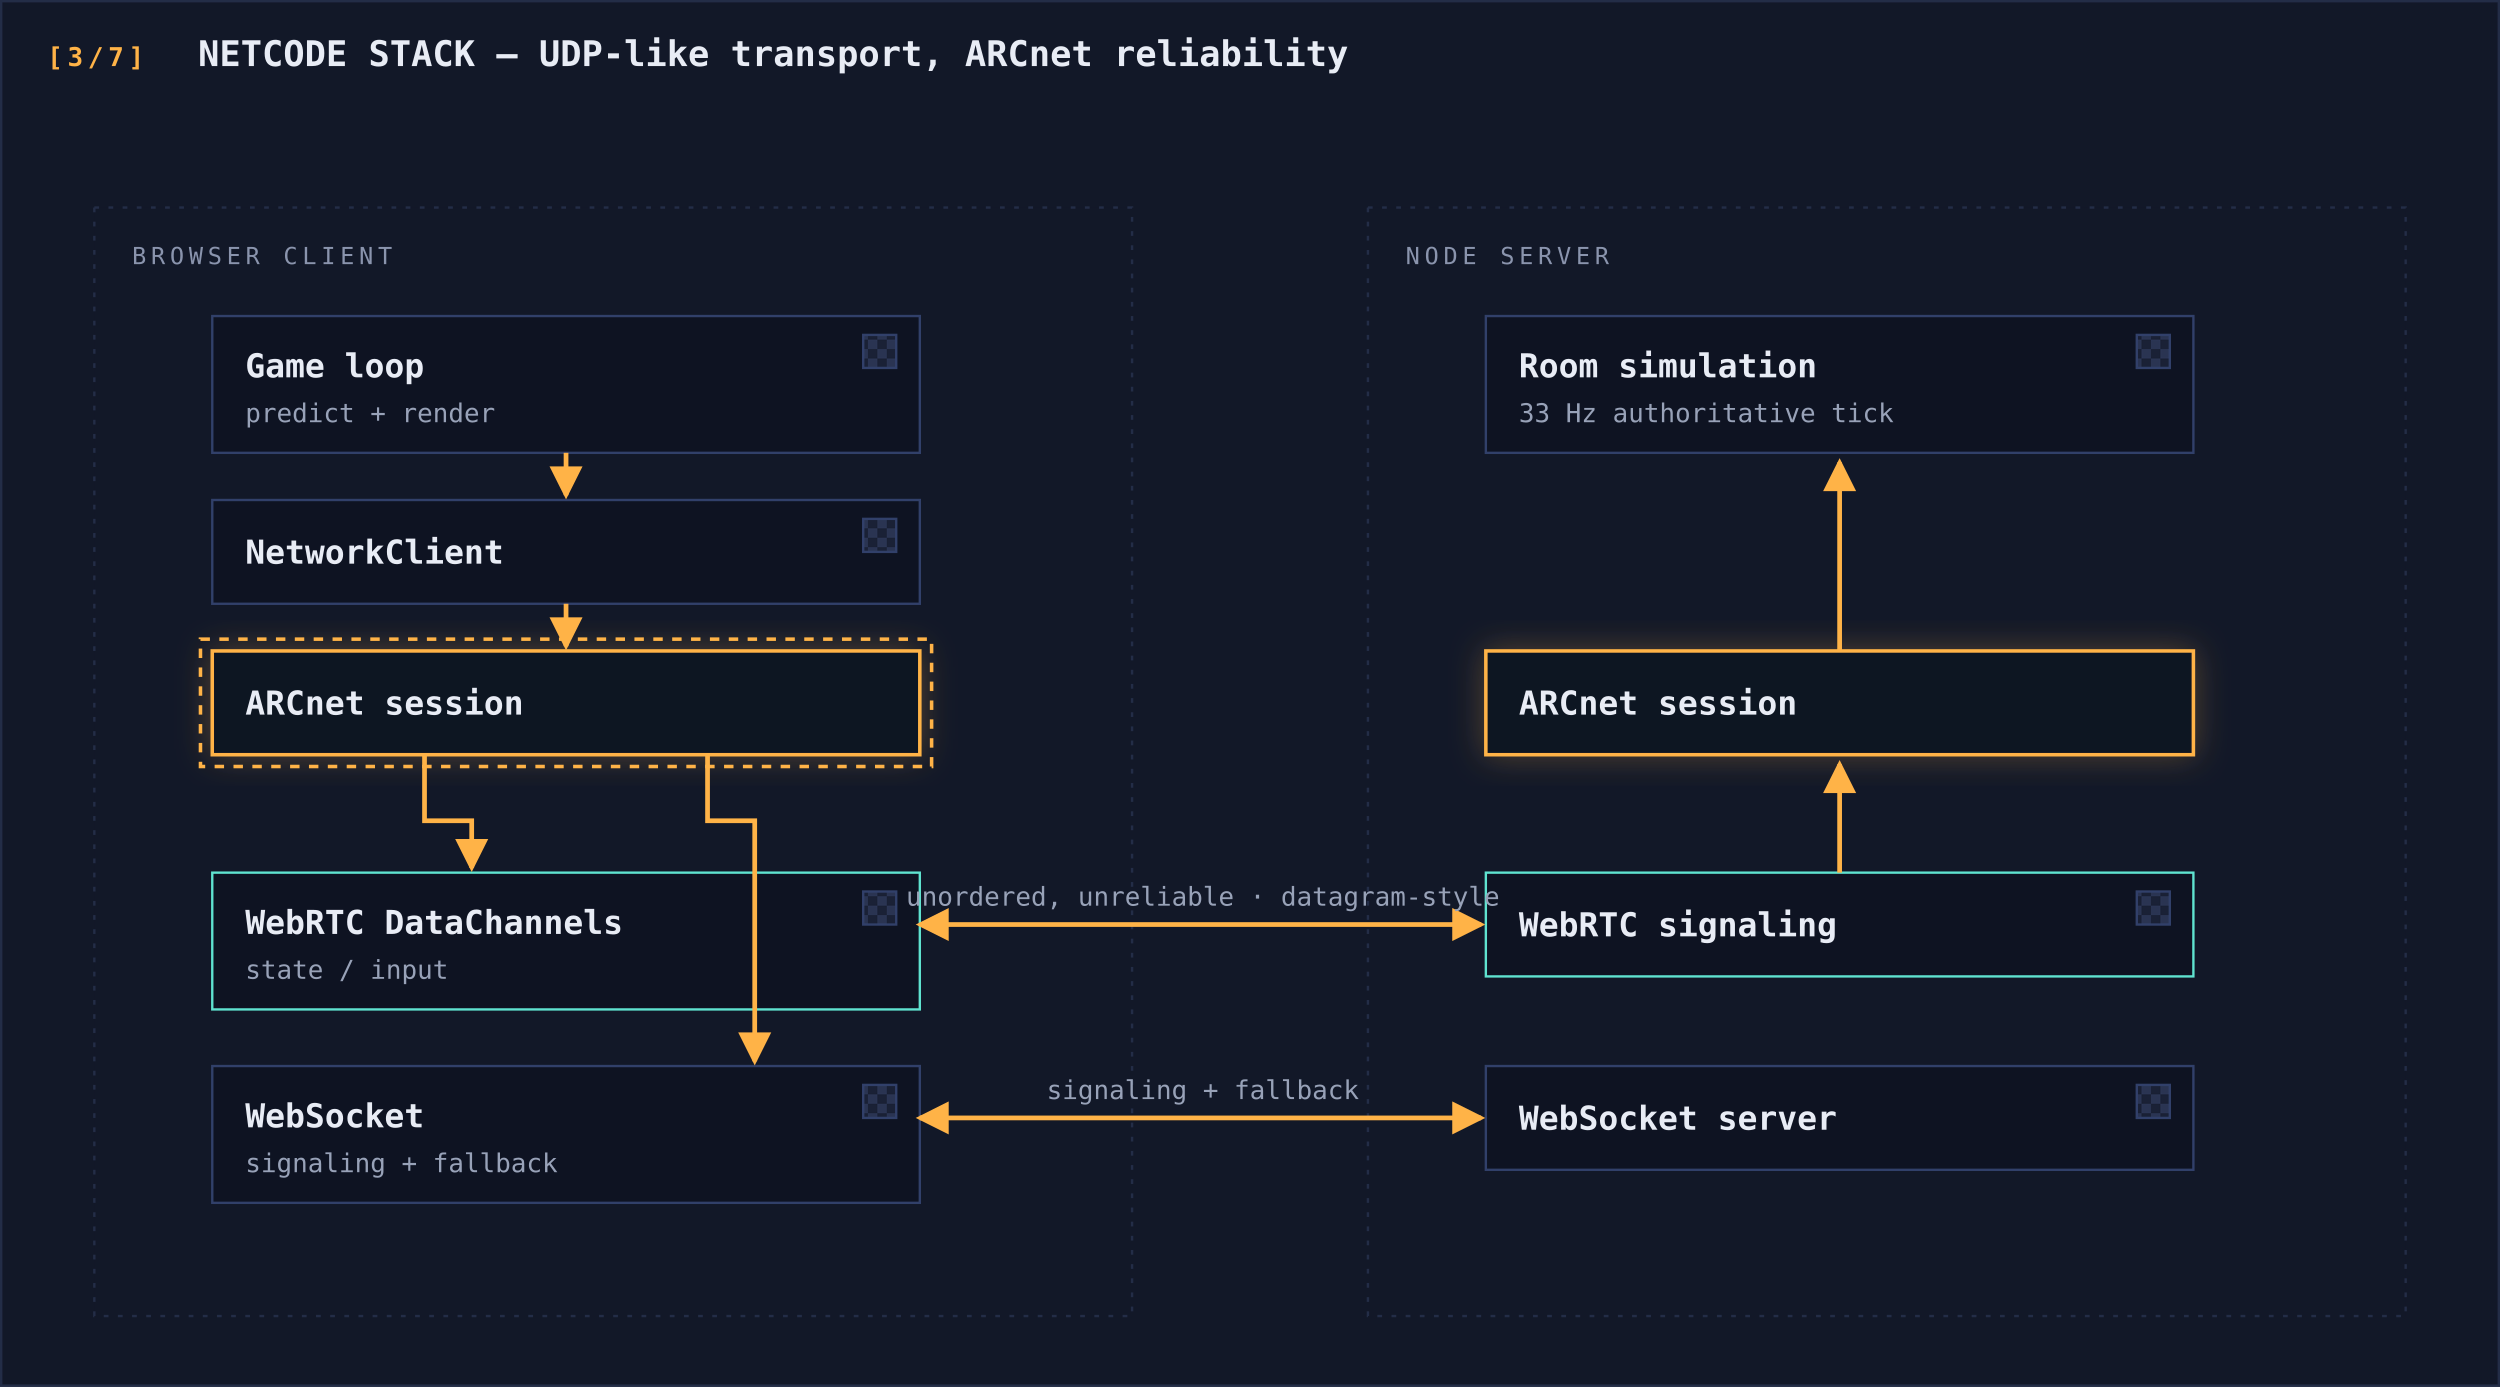
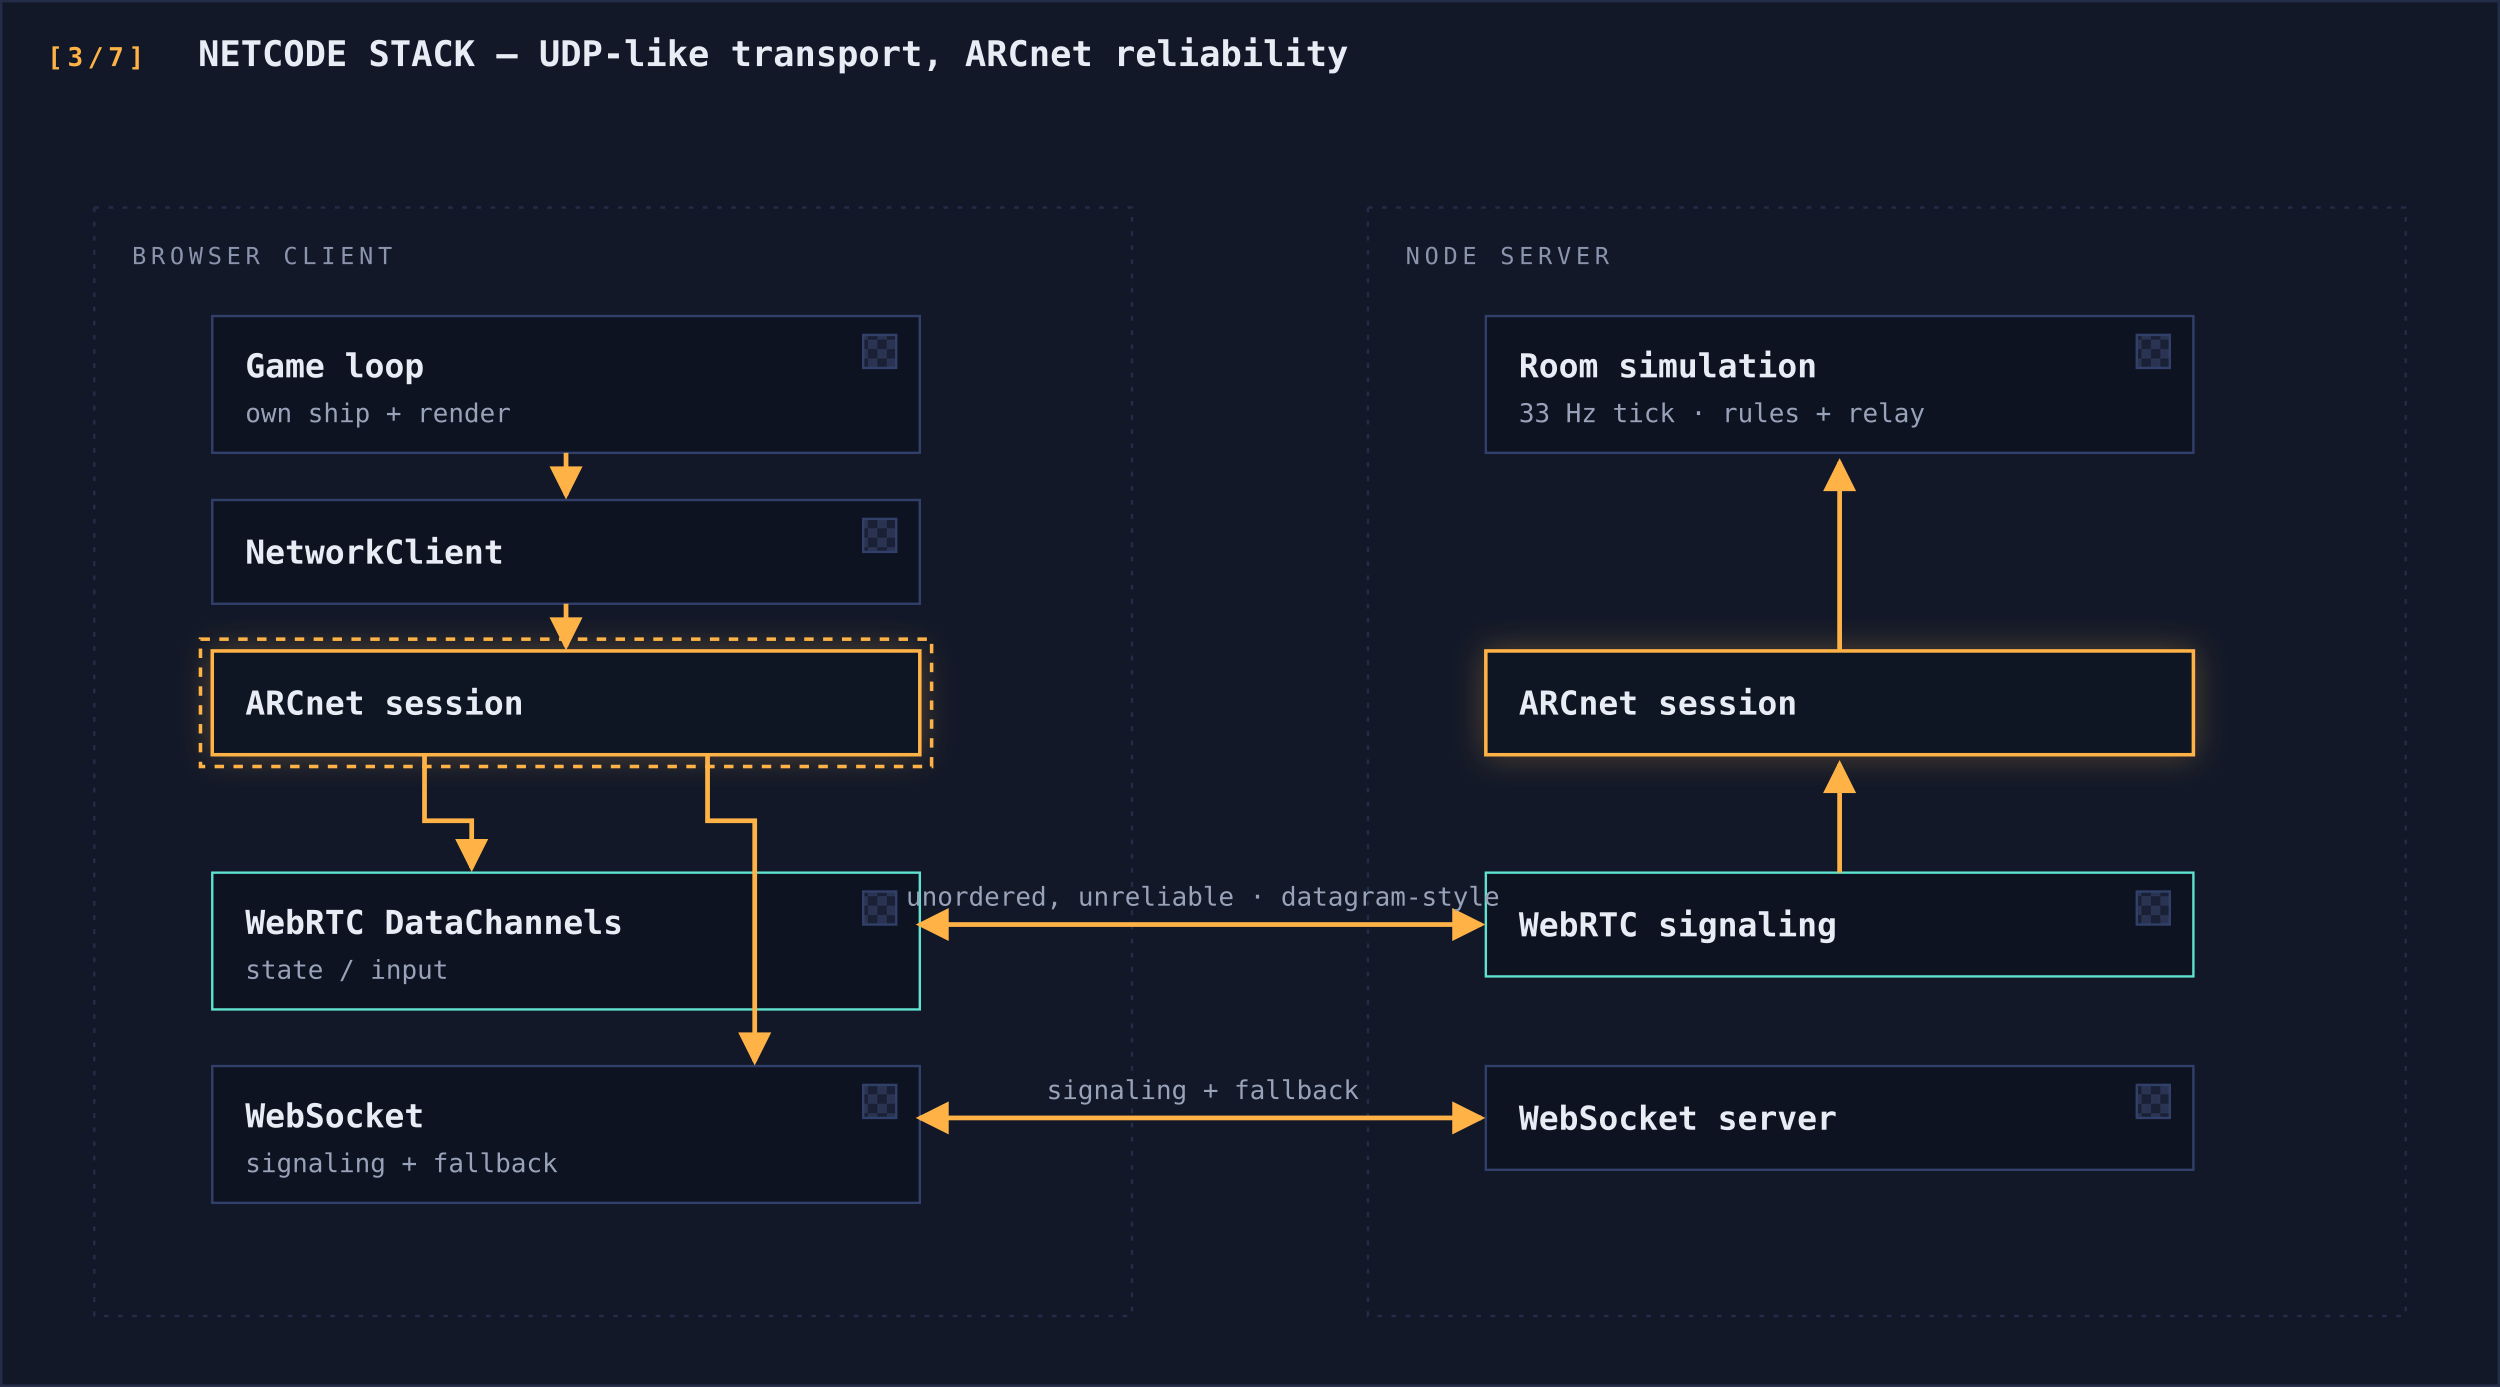
<svg xmlns="http://www.w3.org/2000/svg" viewBox="0 0 1060 588" role="img" aria-label="Netcode stack diagram">
  <style>
  text{font-family:Consolas,Menlo,'DejaVu Sans Mono',monospace;fill:#E8ECF5}
  .ttl{font-size:15px;font-weight:700;fill:#E8ECF5}
  .stp{font-size:11px;font-weight:700;fill:#FFB347;letter-spacing:2px}
  .n-title{font-size:14px;font-weight:700}
  .n-sub{font-size:11px;fill:#98A2B8}
  .lane-label{font-size:10px;fill:#8A94AD;letter-spacing:2px}
  .edge{stroke:#FFB347;stroke-width:2;fill:none}
  .edge.data{stroke:#5FE3D0;stroke-dasharray:5 4;fill:none}
  .elabel{font-size:11px;fill:#98A2B8}
  .elabel.data{fill:#5FE3D0}
  .node{fill:#0E1322;stroke:#31406A;stroke-width:1}
  .node.hot{stroke:#FFB347;stroke-width:1.5;filter:url(#glow3)}
  .node.data{stroke:#5FE3D0}
  .lane{fill:rgba(19,24,40,.6);stroke:#232D47;stroke-width:1;stroke-dasharray:2 4}
  .chip{fill:url(#chk3);stroke:#31406A;stroke-width:1}
  .marquee{fill:none;stroke:#FFB347;stroke-width:1.5;stroke-dasharray:4 4}
  @media (prefers-reduced-motion:no-preference){
    .marquee3{animation:march3 1.2s linear infinite}
    @keyframes march3{to{stroke-dashoffset:-16}}
  }
</style>
  <defs>
    <pattern id="chk3" width="8" height="8" patternUnits="userSpaceOnUse">
      <rect width="8" height="8" fill="#1A2136" />
      <rect width="4" height="4" fill="#2A3452" />
      <rect x="4" y="4" width="4" height="4" fill="#2A3452" />
    </pattern>
    <filter id="glow3" x="-30%" y="-30%" width="160%" height="160%">
      <feDropShadow dx="0" dy="0" stdDeviation="7" flood-color="#FFB347" flood-opacity="0.28" />
    </filter>
    <marker id="arr3" viewBox="0 0 8 8" refX="7" refY="4" markerWidth="7" markerHeight="7" orient="auto">
      <path d="M0 0 L8 4 L0 8 z" fill="#FFB347" />
    </marker>
    <marker id="arrS3" viewBox="0 0 8 8" refX="7" refY="4" markerWidth="7" markerHeight="7" orient="auto-start-reverse">
      <path d="M0 0 L8 4 L0 8 z" fill="#FFB347" />
    </marker>
    <marker id="arrData3" viewBox="0 0 8 8" refX="7" refY="4" markerWidth="7" markerHeight="7" orient="auto">
      <path d="M0 0 L8 4 L0 8 z" fill="#5FE3D0" />
    </marker>
  </defs>
  <rect x="0" y="0" width="1060" height="588" fill="#121828" />
  <rect x="0.5" y="0.5" width="1059" height="587" fill="none" stroke="#232D47" />
  <text class="stp" x="20" y="28">[3/7]</text>
  <text class="ttl" x="84" y="28">NETCODE STACK — UDP-like transport, ARCnet reliability</text>
  <g transform="translate(0,48)">
    <rect class="lane" x="40" y="40" width="440" height="470" />
    <text class="lane-label" x="56" y="64">BROWSER CLIENT</text>
    <rect class="lane" x="580" y="40" width="440" height="470" />
    <text class="lane-label" x="596" y="64">NODE SERVER</text>
    <g>
      <rect class="node" x="90" y="86" width="300" height="58" />
      <rect class="chip" x="366" y="94" width="14" height="14" />
      <text class="n-title" x="104" y="112">Game loop</text>
-       <text class="n-sub" x="104" y="131">predict + render</text>
+       <text class="n-sub" x="104" y="131">own ship + render</text>
    </g>
    <g>
      <rect class="node" x="90" y="164" width="300" height="44" />
      <rect class="chip" x="366" y="172" width="14" height="14" />
      <text class="n-title" x="104" y="191">NetworkClient</text>
    </g>
    <g>
      <rect class="node hot" x="90" y="228" width="300" height="44" />
      <rect class="marquee marquee3" x="85" y="223" width="310" height="54" />
      <text class="n-title" x="104" y="255">ARCnet session</text>
    </g>
    <g>
      <rect class="node data" x="90" y="322" width="300" height="58" />
      <rect class="chip" x="366" y="330" width="14" height="14" />
      <text class="n-title" x="104" y="348">WebRTC DataChannels</text>
      <text class="n-sub" x="104" y="367">state / input</text>
    </g>
    <g>
      <rect class="node" x="90" y="404" width="300" height="58" />
      <rect class="chip" x="366" y="412" width="14" height="14" />
      <text class="n-title" x="104" y="430">WebSocket</text>
      <text class="n-sub" x="104" y="449">signaling + fallback</text>
    </g>
    <g>
      <rect class="node" x="630" y="86" width="300" height="58" />
      <rect class="chip" x="906" y="94" width="14" height="14" />
      <text class="n-title" x="644" y="112">Room simulation</text>
-       <text class="n-sub" x="644" y="131">33 Hz authoritative tick</text>
+       <text class="n-sub" x="644" y="131">33 Hz tick · rules + relay</text>
    </g>
    <g>
      <rect class="node hot" x="630" y="228" width="300" height="44" />
      <text class="n-title" x="644" y="255">ARCnet session</text>
    </g>
    <g>
      <rect class="node data" x="630" y="322" width="300" height="44" />
      <rect class="chip" x="906" y="330" width="14" height="14" />
      <text class="n-title" x="644" y="349">WebRTC signaling</text>
    </g>
    <g>
      <rect class="node" x="630" y="404" width="300" height="44" />
      <rect class="chip" x="906" y="412" width="14" height="14" />
      <text class="n-title" x="644" y="431">WebSocket server</text>
    </g>
    <path class="edge" d="M240 144 V162" marker-end="url(#arr3)" />
    <path class="edge" d="M240 208 V226" marker-end="url(#arr3)" />
    <path class="edge" d="M180 272 V300 H200 V320" marker-end="url(#arr3)" />
    <path class="edge" d="M300 272 V300 H320 V402" marker-end="url(#arr3)" />
    <path class="edge" d="M780 322 V276" marker-end="url(#arr3)" />
    <path class="edge" d="M780 228 V148" marker-end="url(#arr3)" />
    <path class="edge" d="M390 344 H628" marker-start="url(#arrS3)" marker-end="url(#arr3)" />
    <text class="elabel" x="510" y="336" text-anchor="middle">unordered, unreliable · datagram-style</text>
    <path class="edge" d="M390 426 H628" marker-start="url(#arrS3)" marker-end="url(#arr3)" />
    <text class="elabel" x="510" y="418" text-anchor="middle">signaling + fallback</text>
  </g>
</svg>
